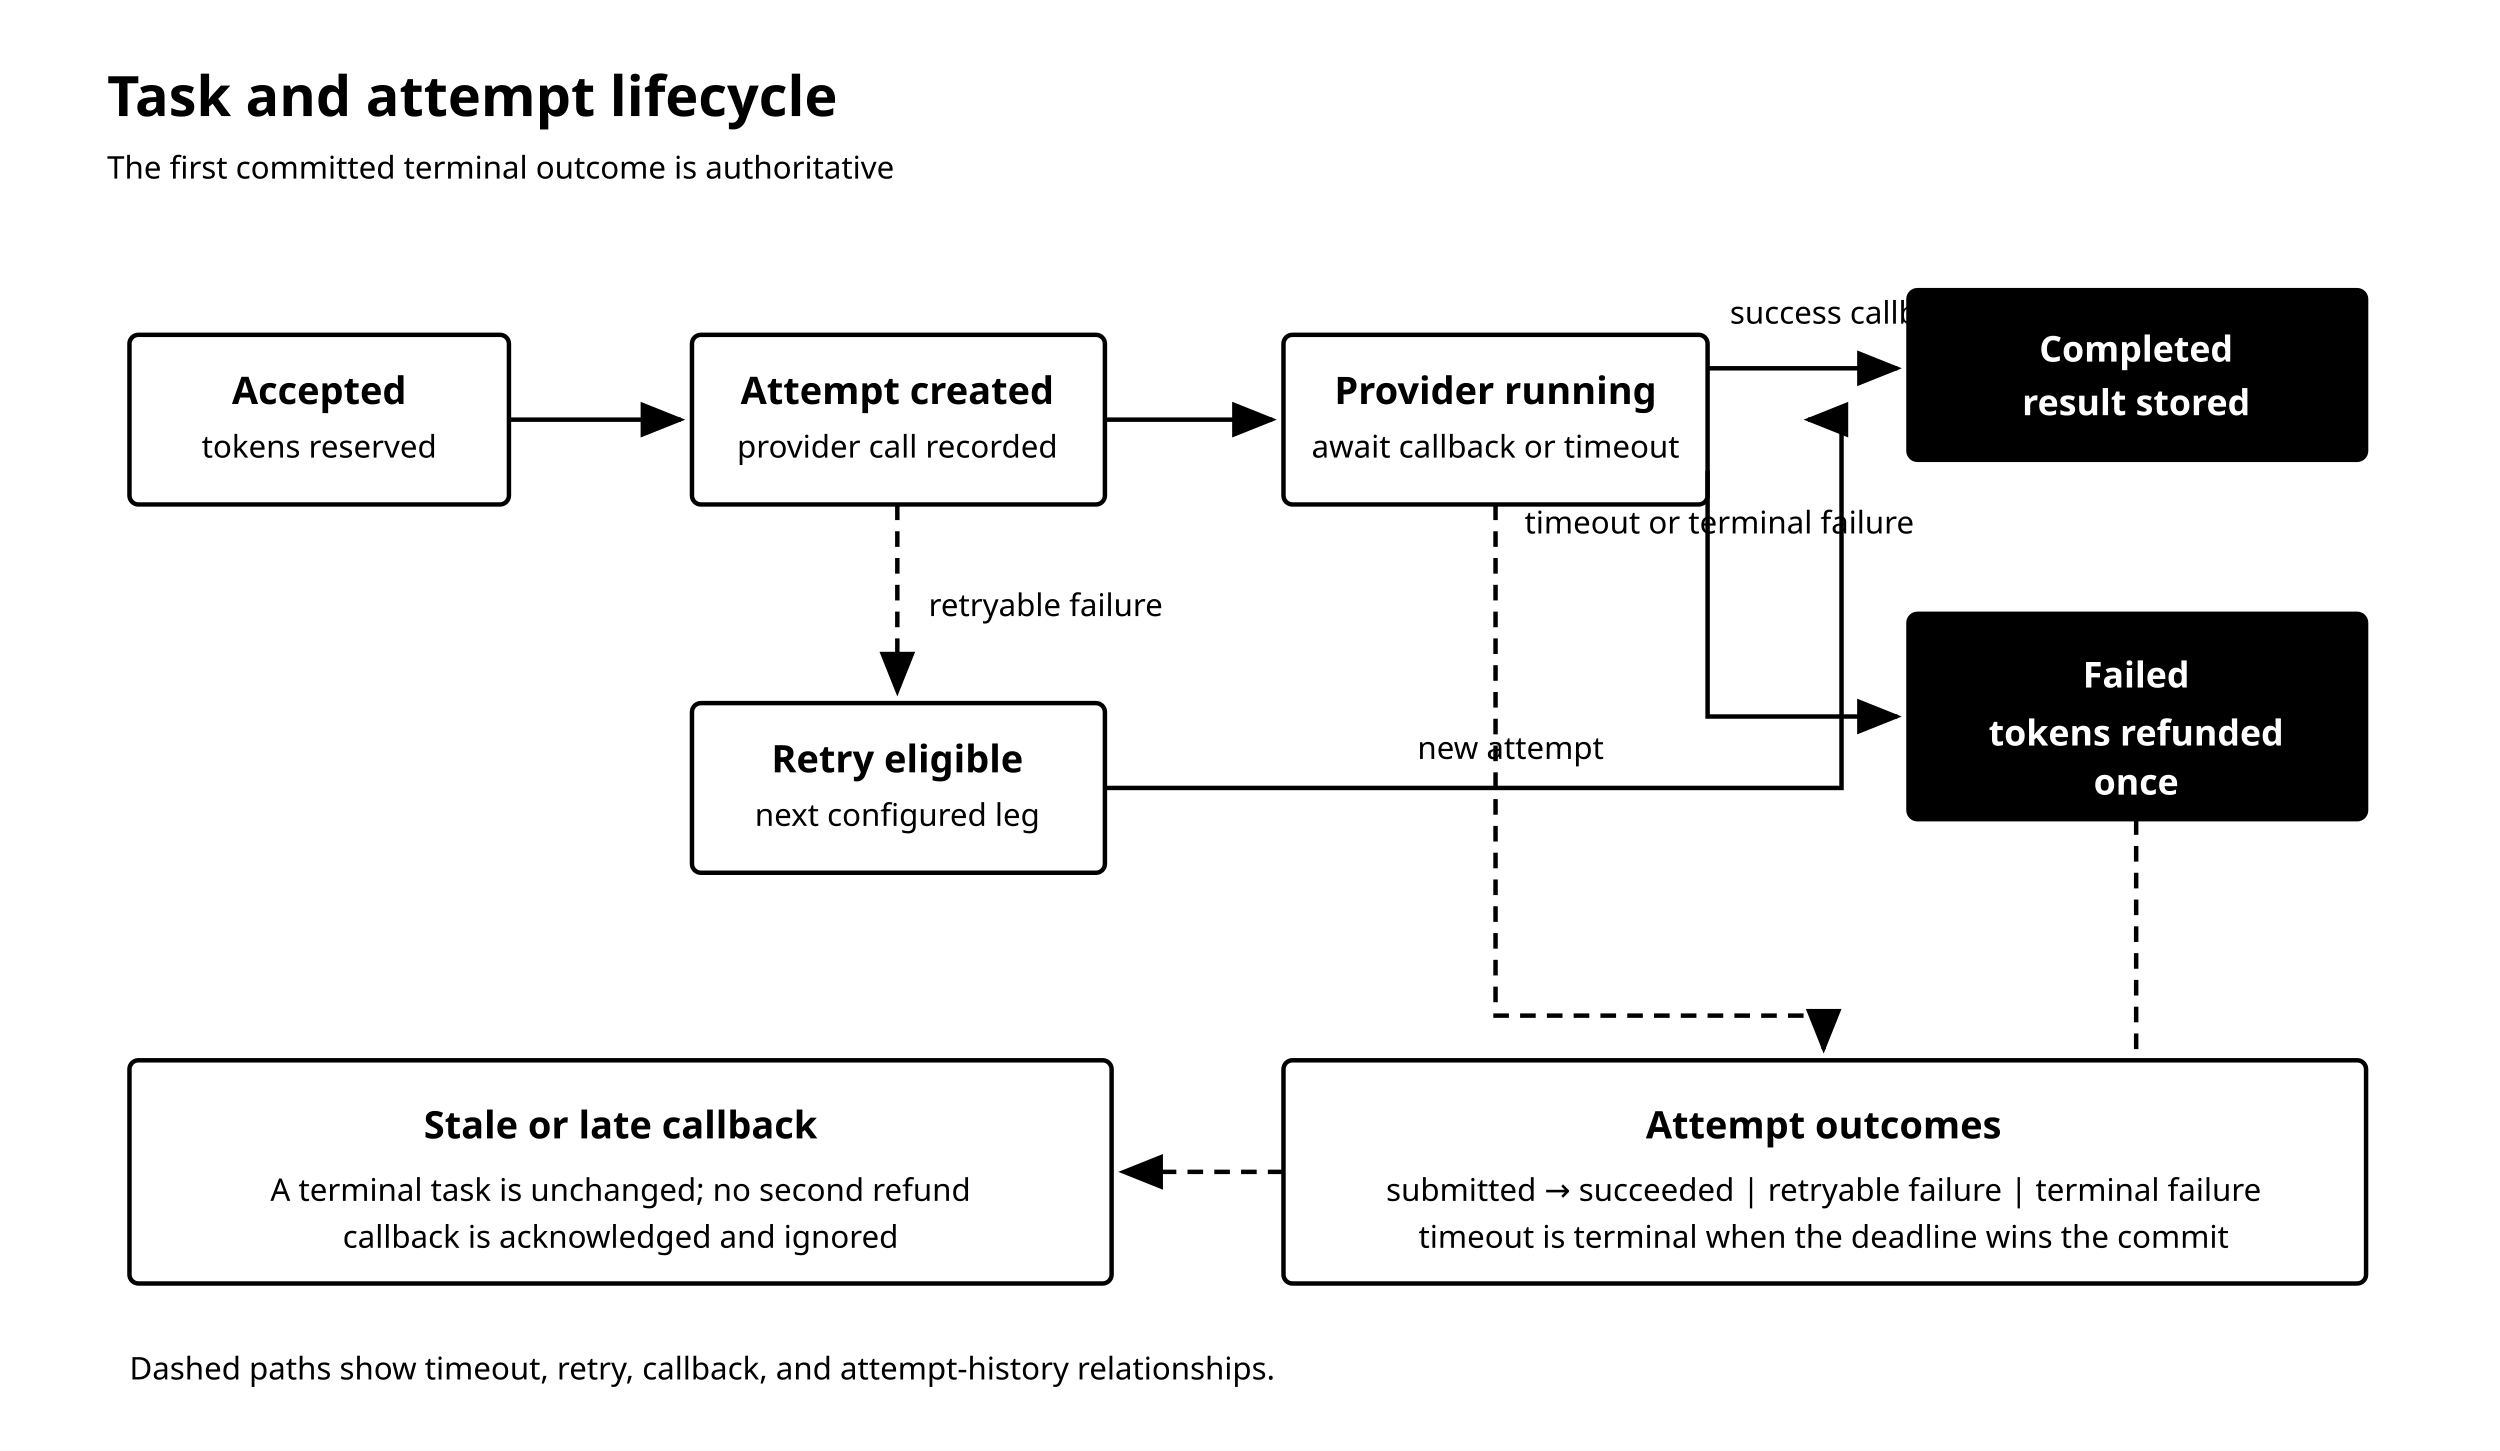
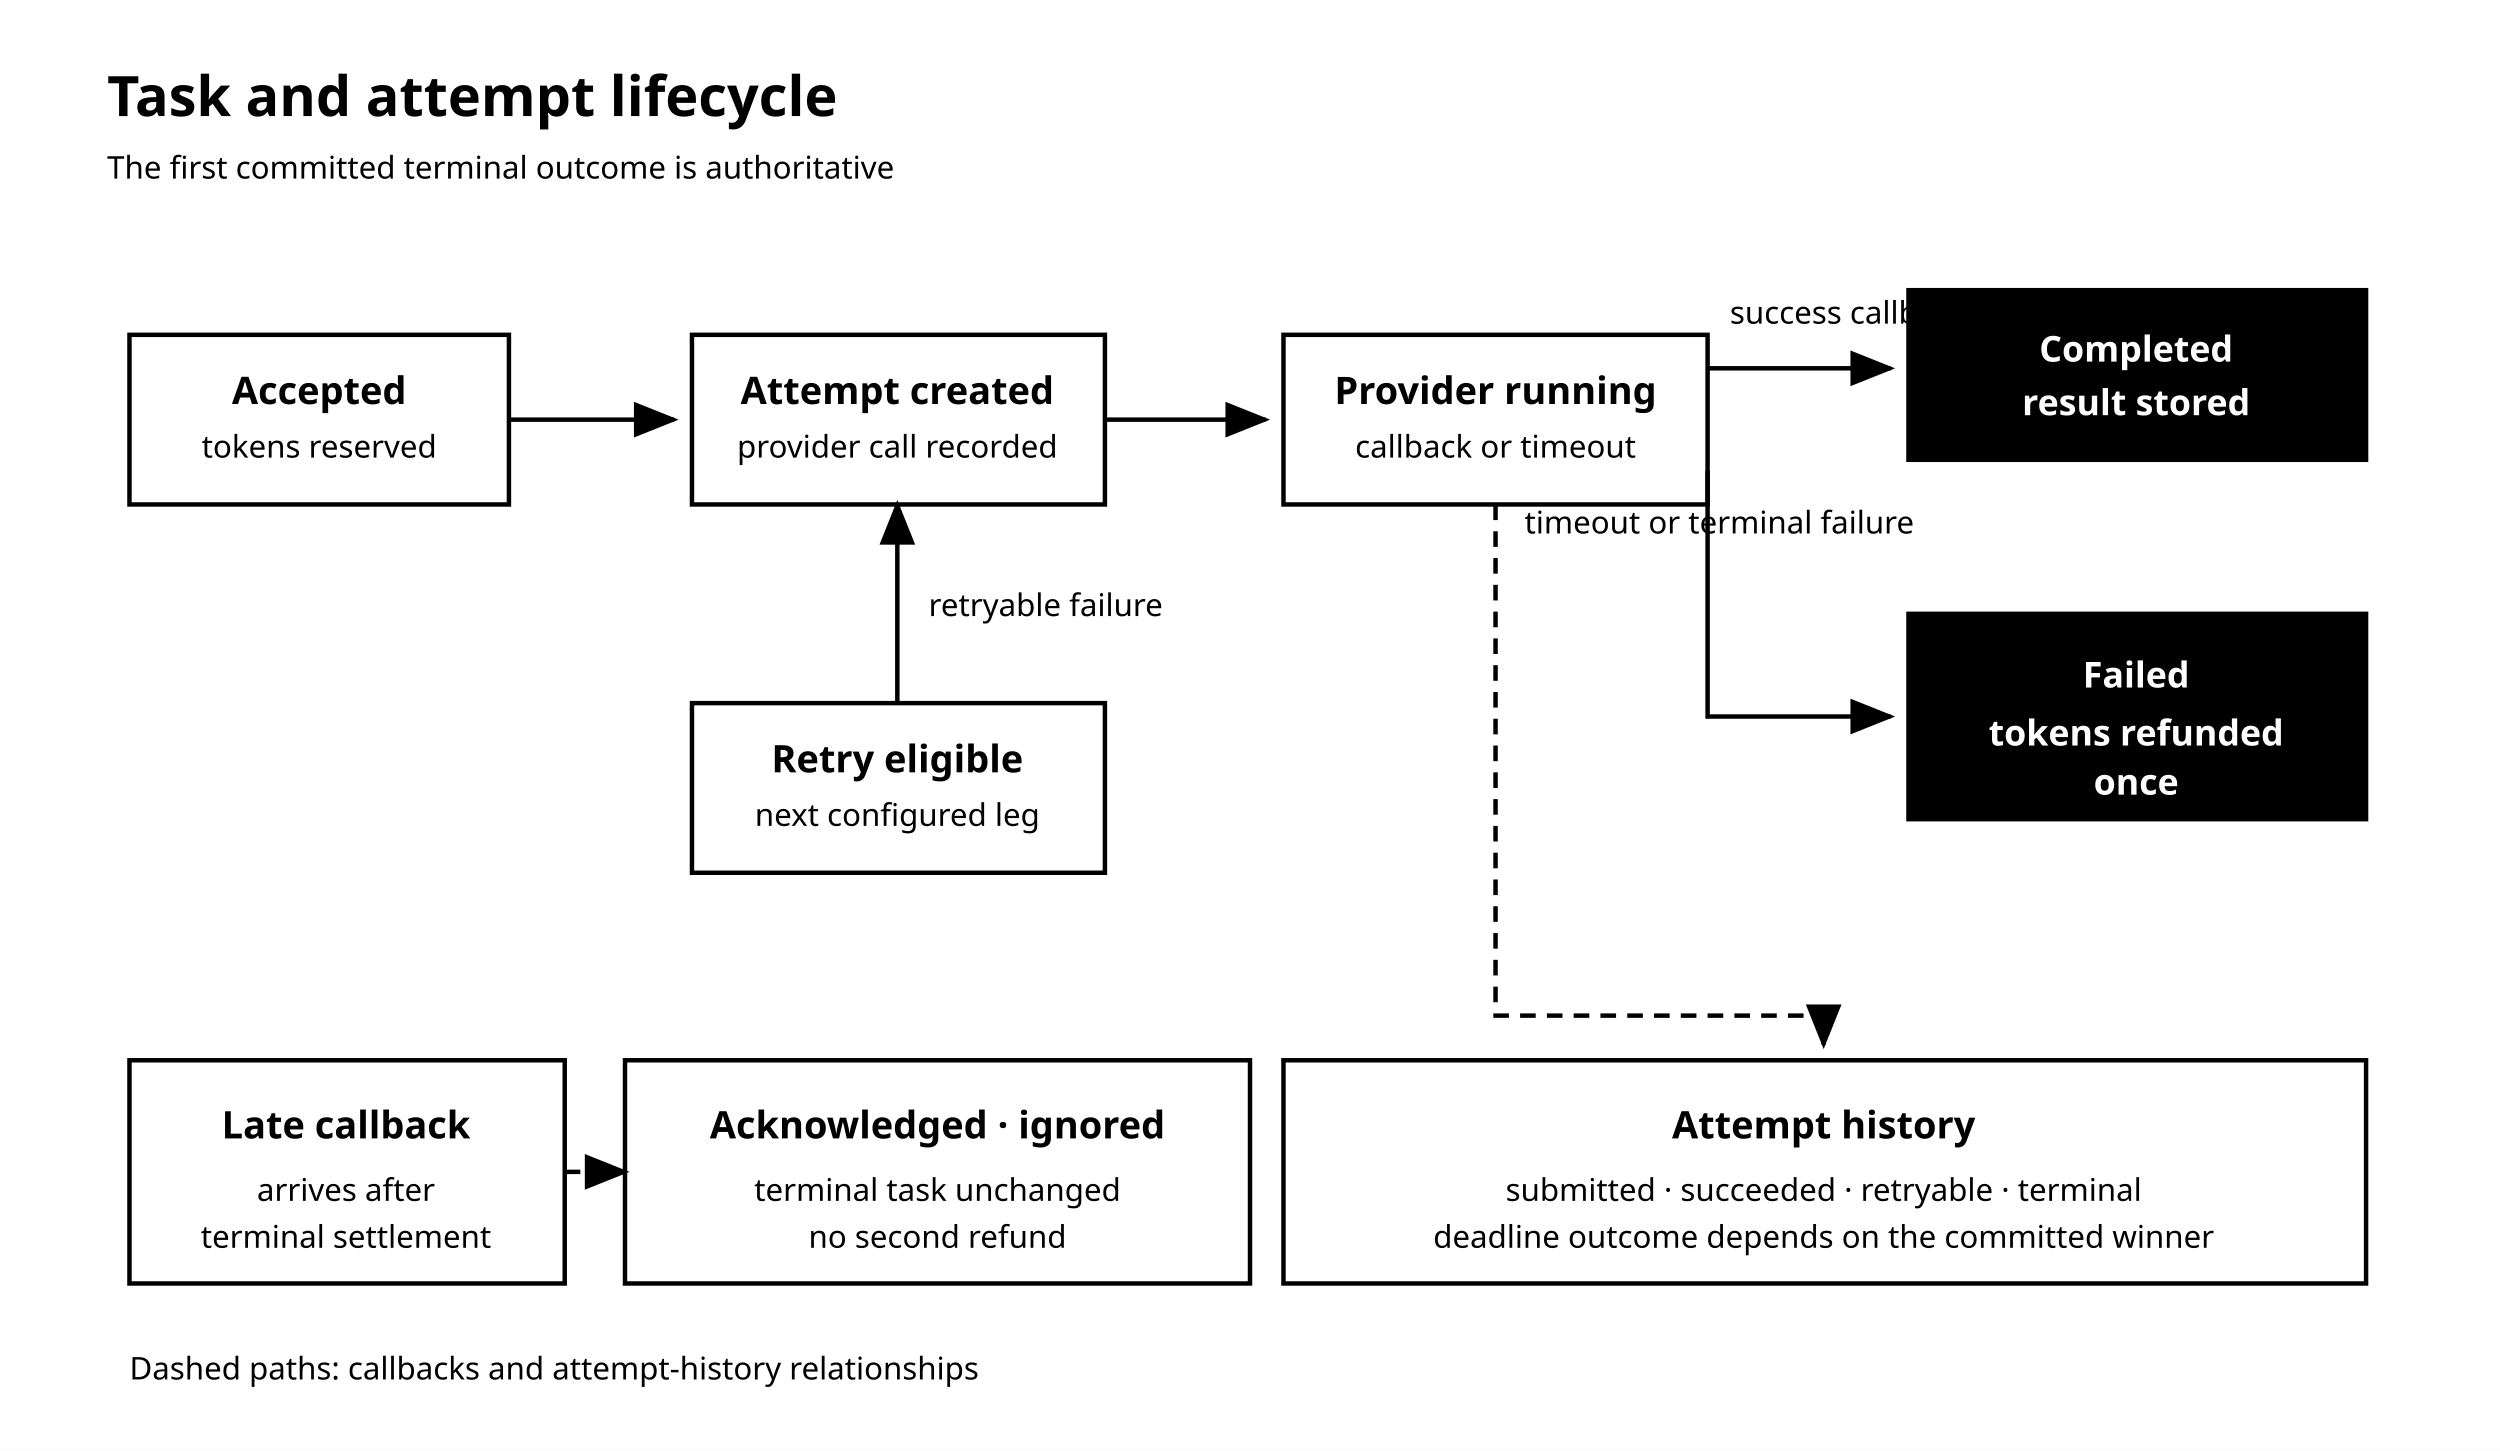
<svg xmlns="http://www.w3.org/2000/svg" viewBox="0 0 1120 650" role="img" aria-labelledby="title desc">
  <defs>
    <marker id="arrow" markerWidth="10" markerHeight="8" refX="9" refY="4" orient="auto">
      <path d="M0 0 L10 4 L0 8 Z" fill="black" />
    </marker>
    <style>
      text { font-family: sans-serif; fill: black; }
      .heading { font-size: 25px; font-weight: 700; }
      .label { font-size: 17px; font-weight: 700; }
      .small { font-size: 14px; }
      .box { fill: white; stroke: black; stroke-width: 2; }
      .terminal { fill: black; stroke: black; stroke-width: 2; }
      .terminal-text { fill: white; font-size: 16px; font-weight: 700; }
      .line { fill: none; stroke: black; stroke-width: 2; marker-end: url(#arrow); }
      .dashed { fill: none; stroke: black; stroke-width: 2; stroke-dasharray: 7 5; marker-end: url(#arrow); }
    </style>
  </defs>
  <rect width="1120" height="650" fill="white" />
  <text class="heading" x="48" y="52">Task and attempt lifecycle</text>
  <text class="small" x="48" y="80">The first committed terminal outcome is authoritative</text>
-   <rect class="box" x="58" y="150" width="170" height="76" rx="4" />
+   <rect class="box" x="58" y="150" width="170" height="76" />
  <text class="label" x="143" y="181" text-anchor="middle">Accepted</text>
  <text class="small" x="143" y="205" text-anchor="middle">tokens reserved</text>
-   <rect class="box" x="310" y="150" width="185" height="76" rx="4" />
+   <rect class="box" x="310" y="150" width="185" height="76" />
  <text class="label" x="402" y="181" text-anchor="middle">Attempt created</text>
  <text class="small" x="402" y="205" text-anchor="middle">provider call recorded</text>
-   <path class="line" d="M228 188 H305" />
-   <rect class="box" x="575" y="150" width="190" height="76" rx="4" />
+   <path class="line" d="M228 188 H302" />
+   <rect class="box" x="575" y="150" width="190" height="76" />
  <text class="label" x="670" y="181" text-anchor="middle">Provider running</text>
-   <text class="small" x="670" y="205" text-anchor="middle">await callback or timeout</text>
-   <path class="line" d="M495 188 H570" />
-   <rect class="box" x="310" y="315" width="185" height="76" rx="4" />
+   <text class="small" x="670" y="205" text-anchor="middle">callback or timeout</text>
+   <path class="line" d="M495 188 H567" />
+   <rect class="box" x="310" y="315" width="185" height="76" />
  <text class="label" x="402" y="346" text-anchor="middle">Retry eligible</text>
  <text class="small" x="402" y="370" text-anchor="middle">next configured leg</text>
-   <path class="dashed" d="M402 226 V310" />
+   <path class="line" d="M402 315 V226" />
  <text class="small" x="416" y="276">retryable failure</text>
-   <path class="line" d="M495 353 H825 V188 H810" />
-   <text class="small" x="635" y="340">new attempt</text>
-   <rect class="terminal" x="855" y="130" width="205" height="76" rx="4" />
+   <rect class="terminal" x="855" y="130" width="205" height="76" />
  <text class="terminal-text" x="957" y="162" text-anchor="middle">Completed</text>
  <text class="terminal-text" x="957" y="186" text-anchor="middle">result stored</text>
-   <path class="line" d="M765 165 H850" />
+   <path class="line" d="M765 165 H847" />
  <text class="small" x="775" y="145">success callback</text>
-   <rect class="terminal" x="855" y="275" width="205" height="92" rx="4" />
+   <rect class="terminal" x="855" y="275" width="205" height="92" />
  <text class="terminal-text" x="957" y="308" text-anchor="middle">Failed</text>
  <text class="terminal-text" x="957" y="334" text-anchor="middle">tokens refunded</text>
  <text class="terminal-text" x="957" y="356" text-anchor="middle">once</text>
-   <path class="line" d="M765 211 V321 H850" />
+   <path class="line" d="M765 211 V321 H847" />
  <text class="small" x="683" y="239">timeout or terminal failure</text>
-   <rect class="box" x="58" y="475" width="440" height="100" rx="4" />
-   <text class="label" x="278" y="510" text-anchor="middle">Stale or late callback</text>
-   <text class="small" x="278" y="538" text-anchor="middle">A terminal task is unchanged; no second refund</text>
-   <text class="small" x="278" y="559" text-anchor="middle">callback is acknowledged and ignored</text>
-   <path class="dashed" d="M957 367 V525 H503" />
-   <rect class="box" x="575" y="475" width="485" height="100" rx="4" />
-   <text class="label" x="817" y="510" text-anchor="middle">Attempt outcomes</text>
-   <text class="small" x="817" y="538" text-anchor="middle">submitted → succeeded | retryable failure | terminal failure</text>
-   <text class="small" x="817" y="559" text-anchor="middle">timeout is terminal when the deadline wins the commit</text>
-   <path class="dashed" d="M670 226 V455 H817 V470" />
-   <text class="small" x="58" y="618">Dashed paths show timeout, retry, callback, and attempt-history relationships.</text>
+   <rect class="box" x="58" y="475" width="195" height="100" />
+   <text class="label" x="155" y="510" text-anchor="middle">Late callback</text>
+   <text class="small" x="155" y="538" text-anchor="middle">arrives after</text>
+   <text class="small" x="155" y="559" text-anchor="middle">terminal settlement</text>
+   <rect class="box" x="280" y="475" width="280" height="100" />
+   <text class="label" x="420" y="510" text-anchor="middle">Acknowledged · ignored</text>
+   <text class="small" x="420" y="538" text-anchor="middle">terminal task unchanged</text>
+   <text class="small" x="420" y="559" text-anchor="middle">no second refund</text>
+   <path class="dashed" d="M253 525 H280" />
+   <rect class="box" x="575" y="475" width="485" height="100" />
+   <text class="label" x="817" y="510" text-anchor="middle">Attempt history</text>
+   <text class="small" x="817" y="538" text-anchor="middle">submitted · succeeded · retryable · terminal</text>
+   <text class="small" x="817" y="559" text-anchor="middle">deadline outcome depends on the committed winner</text>
+   <path class="dashed" d="M670 226 V455 H817 V468" />
+   <text class="small" x="58" y="618">Dashed paths: callbacks and attempt-history relationships</text>
</svg>
